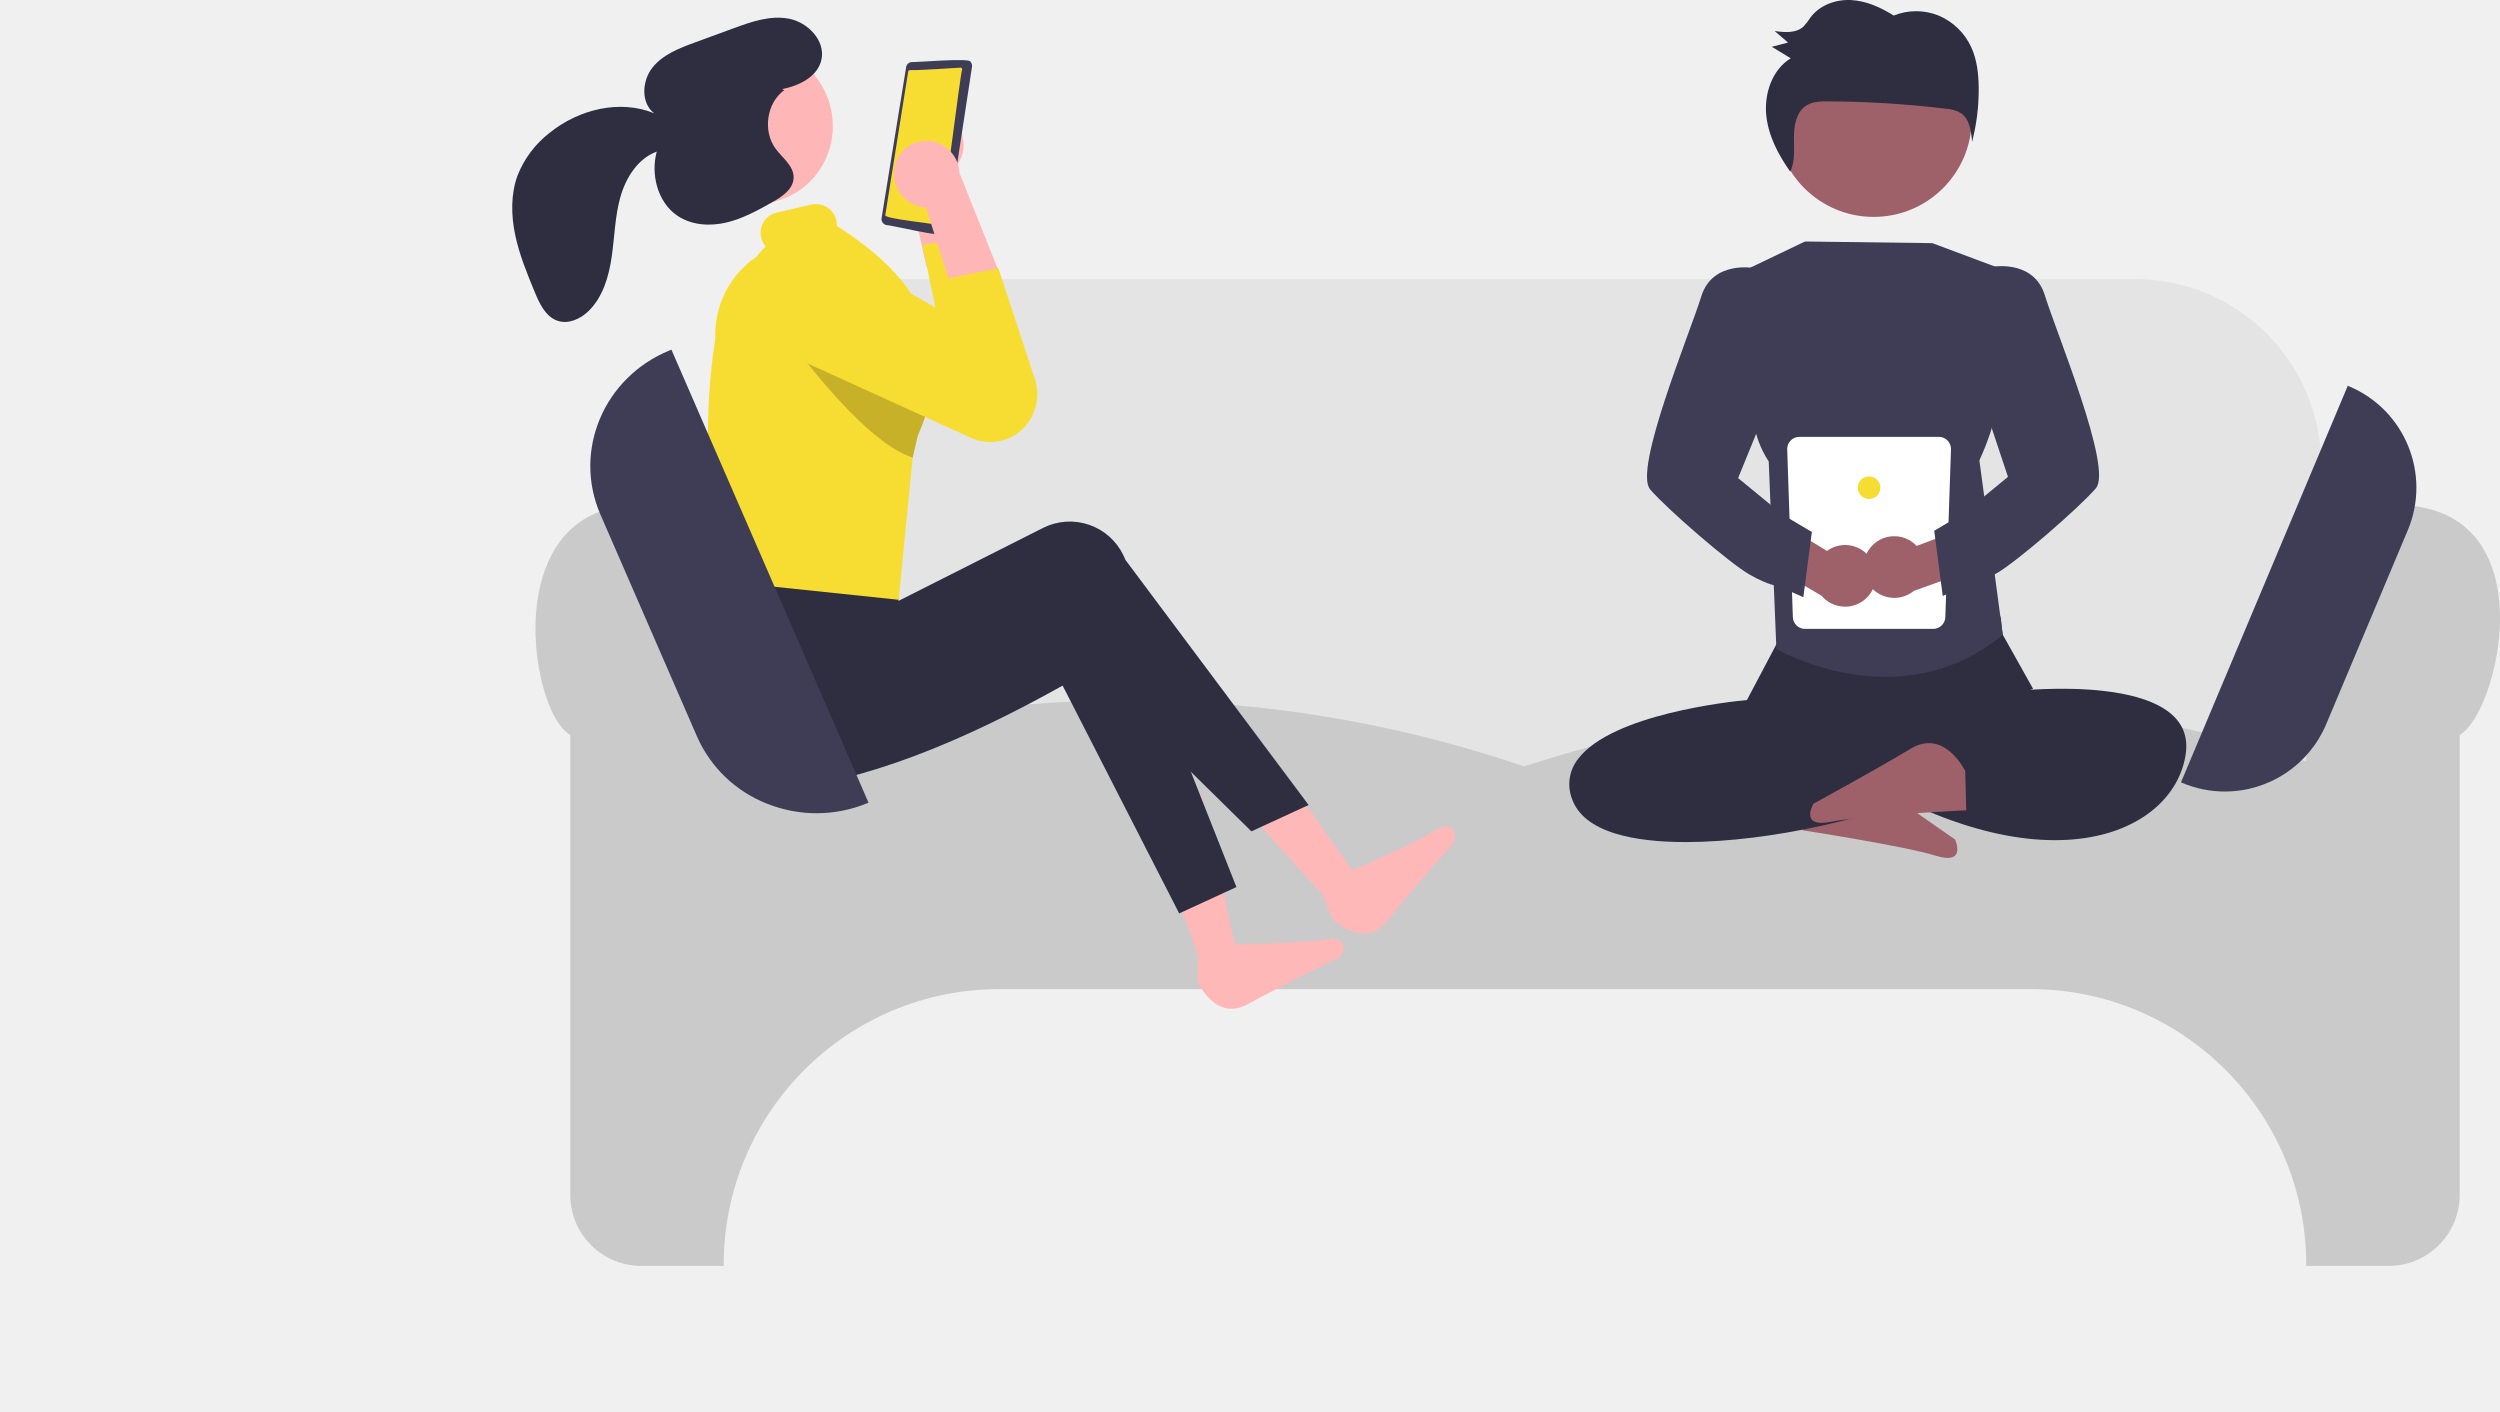
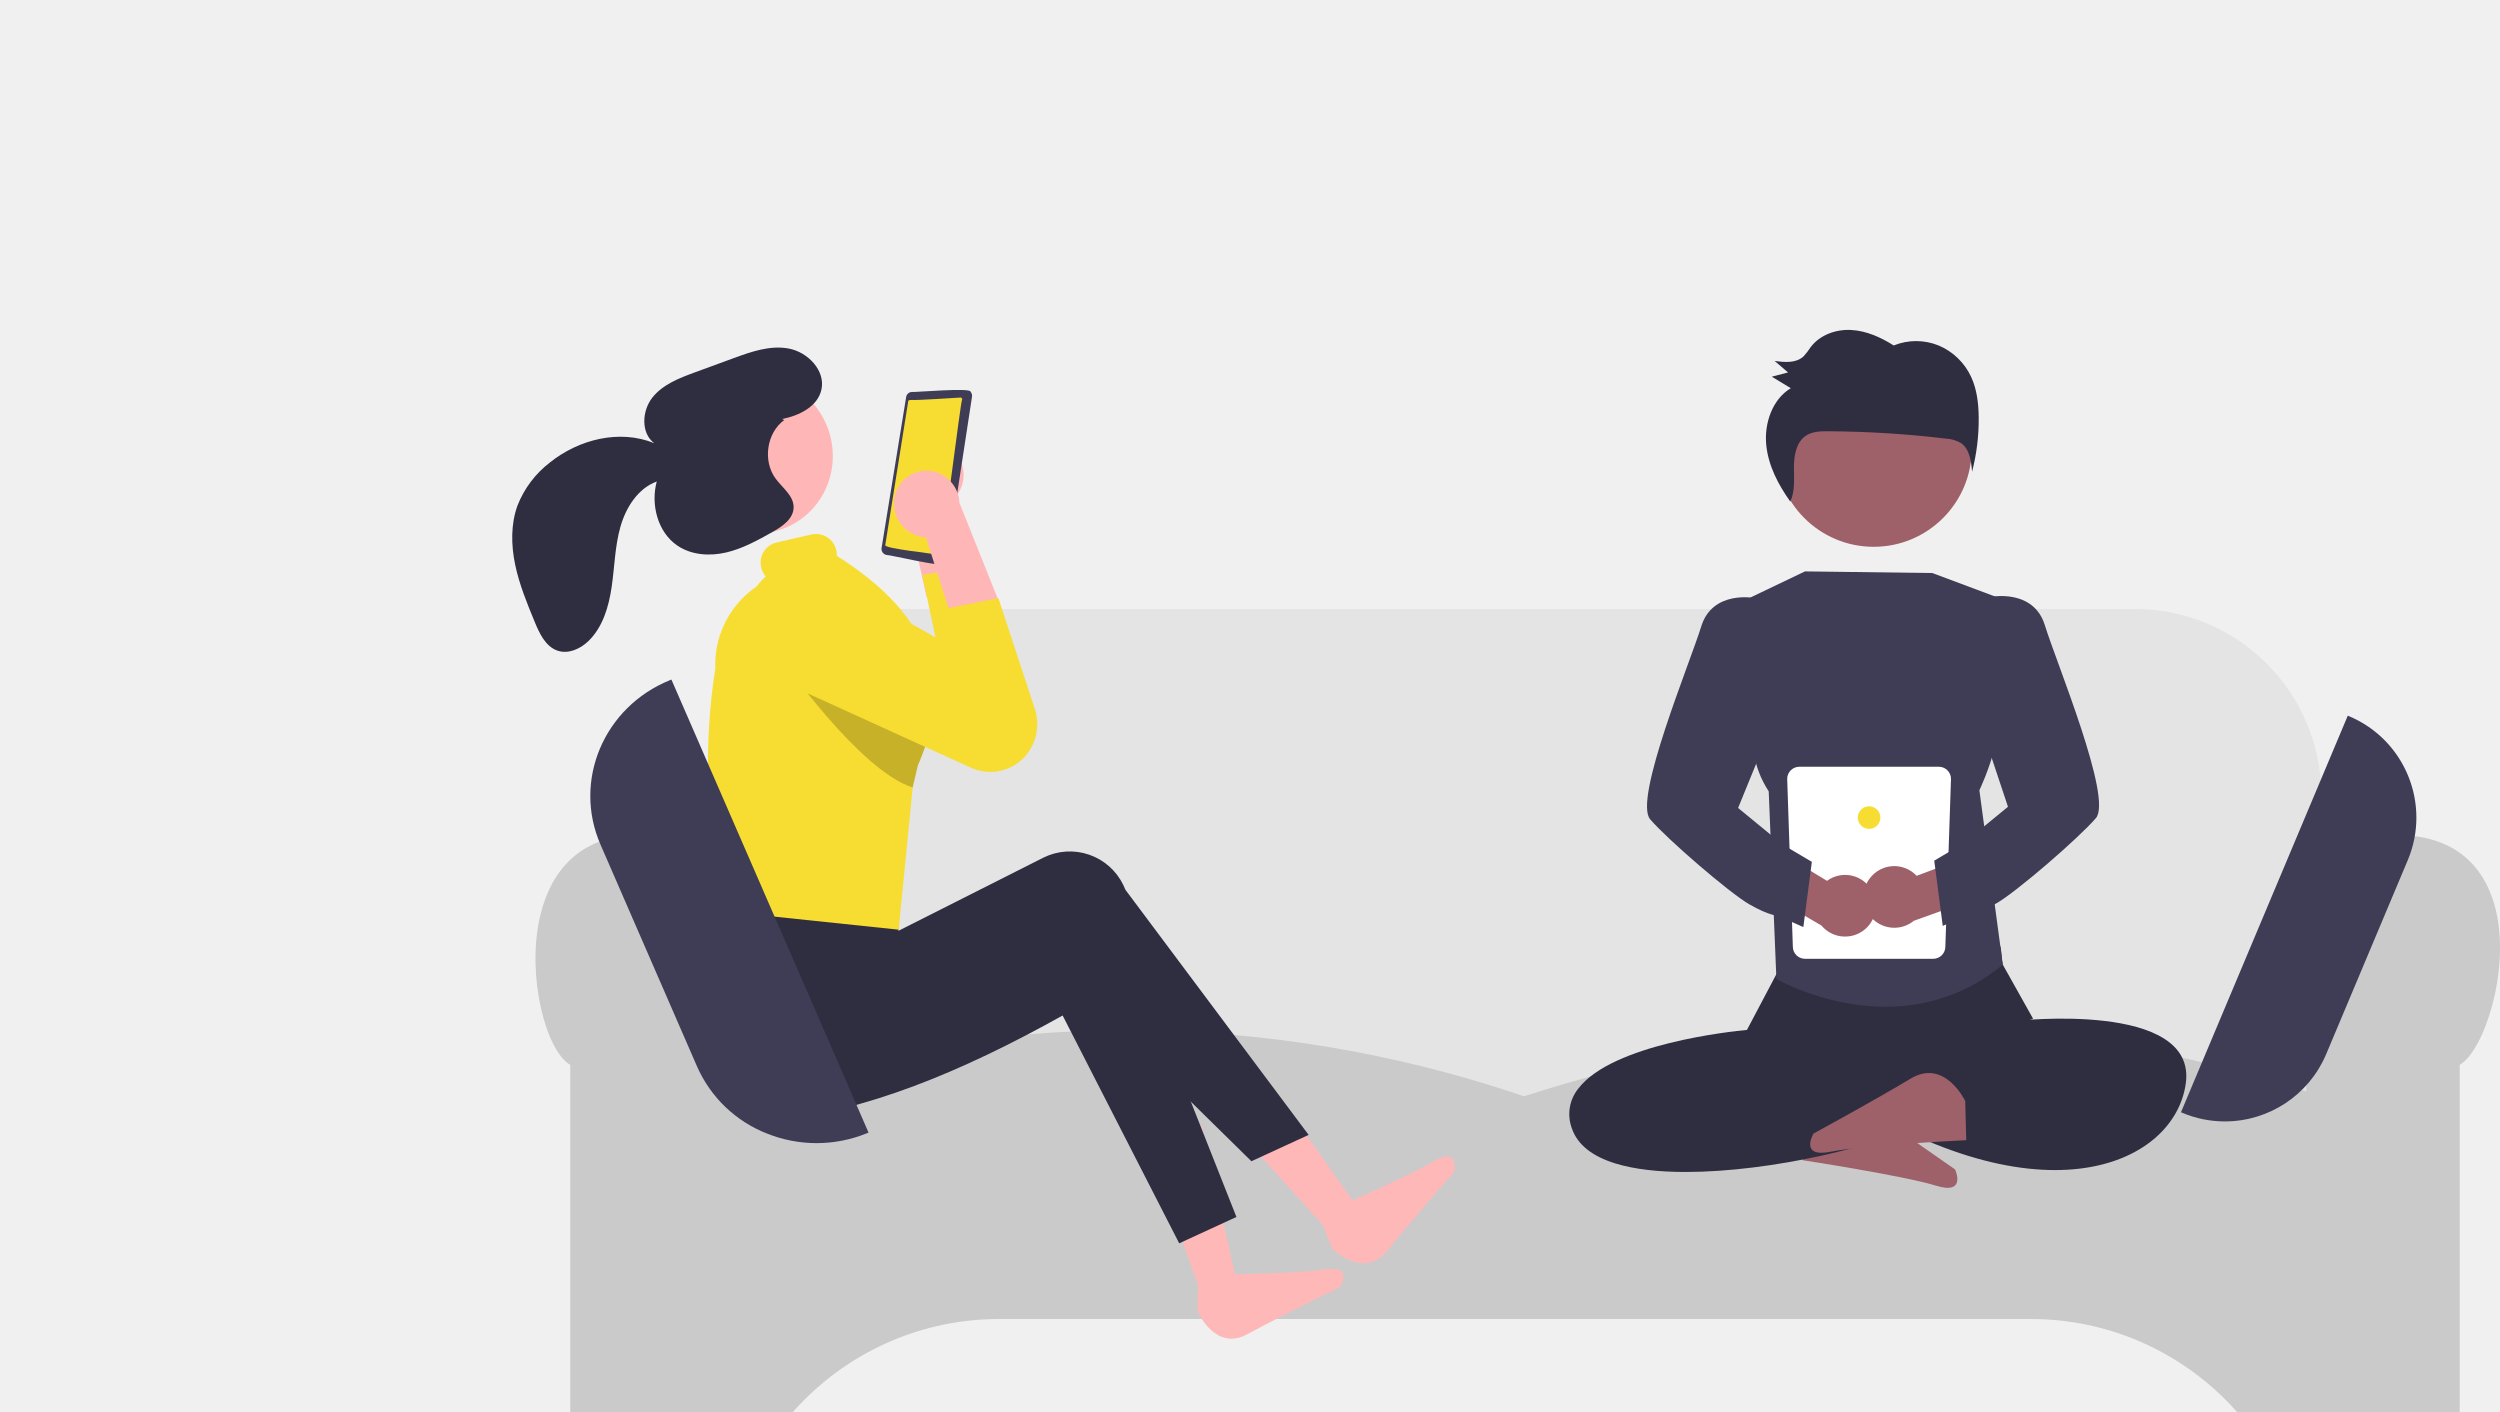
- <svg xmlns="http://www.w3.org/2000/svg" data-name="Layer 1" width="830.942" height="469.301" viewBox="0 0 830.942 469.301">
+ <svg xmlns="http://www.w3.org/2000/svg" data-name="Layer 1" width="830.942" height="469.301" viewBox="0 0 830.942 250">
  <ellipse cx="505.681" cy="417.301" rx="294" ry="52" fill="#f0f0f0" />
  <path d="M963.568,533.15H412.569v-93.543h8.5v-69.626a61.944,61.944,0,0,1,61.874-61.874H894.194a61.944,61.944,0,0,1,61.874,61.874v69.626h7.5Z" transform="translate(-184.5291 -215.3493)" fill="#e4e4e4" />
  <path d="M978.498,636.107h-27.429v-.5a91.604,91.604,0,0,0-91.5-91.5h-343a91.604,91.604,0,0,0-91.5,91.5v.5H397.64a23.597,23.597,0,0,1-23.571-23.571V459.625c-7.965-4.5-14.443-28.94-10.235-48.459,2.641-12.249,10.264-27.042,31.586-27.958,20.756-.893,36.161,18.593,37.538,37.351a40.454,40.454,0,0,1-8.148,27.548h.26v21.814c45.009-14.423,90.081-21.763,133.974-21.814a410.048,410.048,0,0,1,132.029,21.973c88.384-28.587,175.853-29.143,259.996-1.647V448.107h.26a40.454,40.454,0,0,1-8.148-27.548c1.509-20.574,18.339-37.329,37.516-37.351h.064c22.614,0,30.612,13.614,33.34,25.041,4.828,20.222-4.036,46.839-12.031,51.376V612.536A23.597,23.597,0,0,1,978.498,636.107Z" transform="translate(-184.5291 -215.3493)" fill="#cacaca" />
  <polygon points="170.681 274.301 2.681 274.301 2.681 288.801 5.681 288.801 5.681 420.301 22.681 420.301 22.681 288.801 151.681 288.801 151.681 420.301 168.681 420.301 168.681 288.801 170.681 288.801 170.681 274.301" fill="#f0f0f0" />
  <path id="fe9606e2-6ed9-4b58-b7f6-0b1113d06570-812" data-name="Path 164" d="M785.32,478.42s8.247-13.53,18.835-5.53,30.196,21.498,30.196,21.498,4.016,8.634-6.379,5.391-44.328-8.462-44.328-8.462Z" transform="translate(-184.5291 -215.3493)" fill="#9e616a" />
  <path id="ba8287bb-8121-4cbb-9aec-46f53d93c6cc-813" data-name="Path 161" d="M744.806,495.236c-8.874,0-16.997-.85-23.452-2.86-7.672-2.389-12.489-6.252-14.319-11.491a13.529,13.529,0,0,1,2.121-13.413c11.349-14.788,50.734-18.96,56.018-19.453L775.895,427.72c.686-4.844-2.56-8.51,3.048-8.602l66.33-.901c5.507-.116,3.944,3.294,4.887,8.017l10.106,18.04-43.494,18.356,6.576,16.024-.429.249C810.189,486.287,773.582,495.235,744.806,495.236Z" transform="translate(-184.5291 -215.3493)" fill="#2f2e41" />
  <path id="a99fb781-daa8-4c07-84cd-5f59433db129-814" data-name="Path 162" d="M854.244,445.044s60.742-6.951,56.78,20.854-50.178,47.5-120.163,0l7.923-13.902s26.079-1.297,41.925-8.248Z" transform="translate(-184.5291 -215.3493)" fill="#2f2e41" />
  <path d="M848.631,304.33l-21.837-8.167-42.327-.546-18.219,8.714,5.117,29.409s-10.332,17.494,1.044,34.991l2.553,62.343S815.77,454.737,850.215,426.32l-7.785-57.964s13.022-26.893,2.929-36.884Z" transform="translate(-184.5291 -215.3493)" fill="#3f3d56" />
  <path id="bb186b8c-4d24-43a1-9133-0715bc8c62a5-815" data-name="Path 163" d="M837.728,471.664s-6.802-14.312-18.161-7.451-32.26,18.256-32.26,18.256-4.889,8.171,5.786,6.022,44.966-3.826,44.966-3.826Z" transform="translate(-184.5291 -215.3493)" fill="#9e616a" />
  <path d="M827.074,424.379h-42.603a4.043,4.043,0,0,1-4.043-4.043v0l-1.877-55.745a4.043,4.043,0,0,1,4.043-4.043h46.358a4.043,4.043,0,0,1,4.043,4.043v0l-1.877,55.745a4.043,4.043,0,0,1-4.043,4.043Z" transform="translate(-184.5291 -215.3493)" fill="#fff" />
  <circle cx="621.243" cy="162.096" r="3.755" fill="#f7dd32" />
  <path d="M806.945,402.19a10.179,10.179,0,0,0-15.158-3.724l-19.894-12.055L761.619,396.714l28.333,16.629a10.234,10.234,0,0,0,16.993-11.153Z" transform="translate(-184.5291 -215.3493)" fill="#9e616a" />
  <path d="M805.988,397.651a10.179,10.179,0,0,1,15.585-.855l21.781-8.166L851.544,400.656l-30.92,11.1a10.234,10.234,0,0,1-14.636-14.104Z" transform="translate(-184.5291 -215.3493)" fill="#9e616a" />
  <path d="M846.278,304.087s14.141-2.828,17.912,9.427,22.626,57.508,16.969,64.107-26.397,24.511-32.996,28.282-9.427,3.771-9.427,3.771l-8.485,3.771-2.828-21.683,9.676-5.732,14.835-12.18-8.485-25.454Z" transform="translate(-184.5291 -215.3493)" fill="#3f3d56" />
  <path d="M767.889,304.487s-14.141-2.828-17.912,9.427-22.626,57.508-16.969,64.107,26.397,24.511,32.996,28.282,9.427,3.771,9.427,3.771l8.485,3.771,2.828-21.683-9.676-5.732-14.835-12.18,13.67-33.468Z" transform="translate(-184.5291 -215.3493)" fill="#3f3d56" />
  <circle cx="622.769" cy="39.506" r="32.588" fill="#9e616a" />
  <path d="M839.715,231.019a20.793,20.793,0,0,0-10.88-10.511,19.852,19.852,0,0,0-14.884.013c-4.308-2.722-9.095-4.88-14.136-5.147s-10.371,1.603-13.478,5.72a22,22,0,0,1-2.355,3.059c-2.497,2.313-6.292,1.979-9.611,1.506q2.233,1.914,4.467,3.828-2.703.706-5.407,1.412,3.155,1.913,6.309,3.827c-6.105,3.664-8.88,11.663-8.147,18.927.693,6.877,4.014,13.166,7.983,18.756,1.583-3.341,1.242-7.339,1.216-11.103-.027-3.976.676-8.491,3.862-10.714,2.149-1.499,4.913-1.566,7.505-1.552a344.797,344.797,0,0,1,39.114,2.442,11.011,11.011,0,0,1,5.008,1.452c2.871,1.958,3.43,6,3.718,9.546a69.165,69.165,0,0,0,2.208-17.93C842.167,239.922,841.635,235.199,839.715,231.019Z" transform="translate(-184.5291 -215.3493)" fill="#2f2e41" />
  <path id="bfa68224-49dd-4e16-b60b-f2f19785290a-816" data-name="Path 163" d="M582.566,541.488s5.742,13.585,16.585,7.668,30.742-15.663,30.742-15.663,4.878-7.4-5.135-5.835-41.969,1.728-41.969,1.728Z" transform="translate(-184.5291 -215.3493)" fill="#feb8b8" />
  <path d="M501.493,255.582a11.223,11.223,0,0,1,.255,15.673,10.751,10.751,0,0,1-1.346,1.167l11.276,37.588-19.188-6.002-7.766-34.774a11.181,11.181,0,0,1,1.366-13.61A10.76,10.76,0,0,1,501.493,255.582Z" transform="translate(-184.5291 -215.3493)" fill="#ffb6b6" />
  <polygon points="398.438 318.288 410.493 314.039 399.476 264.48 381.683 270.752 398.438 318.288" fill="#feb8b8" />
  <path id="a901ca51-195b-49ea-a48b-b72022f724d3-817" data-name="Path 163" d="M627.332,520.782s10.536,10.321,18.259.68,22.326-26.305,22.326-26.305,1.648-8.708-6.988-3.404-38.058,17.776-38.058,17.776Z" transform="translate(-184.5291 -215.3493)" fill="#feb8b8" />
  <polygon points="440.146 298.034 449.631 289.466 420.358 247.987 406.359 260.634 440.146 298.034" fill="#feb8b8" />
  <path d="M507.845,294.087l2.201,6.693,9.897,30.061a15.932,15.932,0,0,1-9.935,20.236,15.588,15.588,0,0,1-11.168-.569l-55.693-25.346a16.648,16.648,0,0,1-7.33-24.156,15.851,15.851,0,0,1,21.027-5.358l38.606,21.917-4.359-20.786Z" transform="translate(-184.5291 -215.3493)" fill="#f7dd32" />
  <path d="M595.488,510.188,576.467,518.946l-38.743-75.717c-33.214,18.541-65.883,32.245-97.327,35.056a19.773,19.773,0,0,1-21.276-17.829q-.078-.76-.099-1.523c-.26-11.752,1.845-25.186,4.883-39.283l53.492.666,4.364,6.68,48.226-24.347a19.756,19.756,0,0,1,26.518,9.123q.392.787.715,1.605Z" transform="translate(-184.5291 -215.3493)" fill="#2f2e41" />
  <path d="M619.484,482.911l-19.021,8.758-61.354-60.355c-33.214,18.541-65.883,32.245-97.327,35.056A19.773,19.773,0,0,1,420.506,448.541q-.078-.76-.099-1.523c-.26-11.752,1.845-25.186,4.883-39.283l56.602-14.747,1.255,22.094,48.226-24.347a19.756,19.756,0,0,1,26.518,9.123q.392.787.715,1.605Z" transform="translate(-184.5291 -215.3493)" fill="#2f2e41" />
  <ellipse cx="435.68" cy="256.928" rx="25.589" ry="26.159" transform="translate(-245.1567 -55.92898) rotate(-19.41346)" fill="#ffb6b6" />
  <path d="M477.546,287.812a2.053,2.053,0,0,0,1.624,2.342c.674-.148,19.286,4.289,19.324,3.016a1.984,1.984,0,0,0,.802-1.317l8.306-54.288a2.057,2.057,0,0,0-.491-1.673c.26-1.415-18.83.237-19.552.095a1.95,1.95,0,0,0-1.846,1.66Z" transform="translate(-184.5291 -215.3493)" fill="#3f3d56" />
  <path d="M503.757,237.837S487.657,238.875,487.842,238.613c-.403.124-1.404-.167-1.451.513L478.773,286.854c-.627,1.203,17.253,2.922,17.532,3.3,1.483.336,7.441-51.218,8.023-51.677a.559.559,0,0,0-.455-.634A.534.534,0,0,0,503.757,237.837Z" transform="translate(-184.5291 -215.3493)" fill="#f7dd32" />
  <path d="M462.679,290.451a7.094,7.094,0,0,0-.181-1.865,6.938,6.938,0,0,0-8.249-5.249l-11.664,2.694a6.859,6.859,0,0,0-5.047,8.321,7.066,7.066,0,0,0,2.517,3.948,31.418,31.418,0,0,0-17.775,29.601c-3.825,24.51-3.406,51.151,2.787,80.702l58.148,6.1,4.671-47.264,1.707-7.336c.465-1.053.898-2.093,1.287-3.134a55.966,55.966,0,0,0,4.034-18.298,41.795,41.795,0,0,0-1.624-13.287C489.284,311.588,478.161,300.266,462.679,290.451Z" transform="translate(-184.5291 -215.3493)" fill="#f7dd32" />
  <path d="M494.915,338.67a55.974,55.974,0,0,1-4.034,18.298c-.39,1.041-.822,2.081-1.288,3.134l-1.707,7.336c-17.791-5.589-43.83-43.105-43.83-43.105l14.79-8.685Z" transform="translate(-184.5291 -215.3493)" opacity="0.2" style="isolation:isolate" />
  <path d="M481.866,270.978a11.249,11.249,0,0,0,8.642,13.095,10.794,10.794,0,0,0,1.772.209l11.914,37.392L516.66,305.942l-13.225-33.096a11.218,11.218,0,0,0-8.816-10.48A10.735,10.735,0,0,0,481.866,270.978Z" transform="translate(-184.5291 -215.3493)" fill="#ffb6b6" />
  <path d="M497.864,308.205l18.501-3.704,12.1,36.751a16.186,16.186,0,0,1-2.929,15.495h0a15.508,15.508,0,0,1-18.171,4.174l-55.694-25.349a16.722,16.722,0,0,1-8.794-21.246h0a15.858,15.858,0,0,1,20.911-9.019,16.271,16.271,0,0,1,1.582.754l38.6,21.917Z" transform="translate(-184.5291 -215.3493)" fill="#f7dd32" />
  <path d="M446.816,221.573c-6.226-1.217-12.505.989-18.428,3.161q-6.436,2.361-12.873,4.722c-5.208,1.91-10.679,4.005-14.148,8.378s-3.894,11.782.607,15.168c-11.491-4.69-25.032-1.298-34.65,6.403a33.362,33.362,0,0,0-10.794,14.334c-2.26,6.223-2.131,13.165-.76,19.701s3.928,12.758,6.471,18.935c1.599,3.884,3.62,8.188,7.528,9.565,3.606,1.27,7.603-.522,10.339-3.166,4.771-4.611,6.781-11.457,7.74-18.113.96-6.656,1.072-13.489,2.915-19.938,1.843-6.449,5.846-12.71,12.054-14.981-2.072,7.643.303,16.852,6.85,21.297,4.708,3.196,10.815,3.565,16.278,2.28,5.463-1.285,10.44-4.056,15.339-6.797,3.317-1.856,7.077-4.442,7.026-8.316-.05-3.799-3.717-6.361-5.976-9.417-4.361-5.898-2.982-15.271,2.865-19.476l-.716-.337c5.669-1.133,11.883-4.125,13.089-9.872C458.888,228.828,453.042,222.79,446.816,221.573Z" transform="translate(-184.5291 -215.3493)" fill="#2f2e41" />
  <path d="M455.945,485.651a44.373,44.373,0,0,1-16.294-3.11,42.188,42.188,0,0,1-23.471-22.442l-32.073-73.708c-9.221-21.192,1.113-45.685,23.038-54.599l.545-.221,65.521,150.575-.545.221A44.361,44.361,0,0,1,455.945,485.651Z" transform="translate(-184.5291 -215.3493)" fill="#3f3d56" />
  <path d="M923.999,478.435a36.295,36.295,0,0,1-14.102-2.855l-.461-.194,55.441-131.815.461.194a36.542,36.542,0,0,1,19.494,47.796l-27.139,64.525A36.558,36.558,0,0,1,923.999,478.435Z" transform="translate(-184.5291 -215.3493)" fill="#3f3d56" />
  <path d="M184.546,437.427a1.499,1.499,0,0,1,.656-1.028L237.975,401.56a3.954,3.954,0,0,1-1.894-1.659h-0a4.012,4.012,0,0,1,1.464-5.464l4.33-2.5a4.011,4.011,0,0,1,5.464,1.464,3.939,3.939,0,0,1,.507,1.643l38.094-25.148a23.059,23.059,0,0,1,14.271-13.156V345.651h14v11.088a23.007,23.007,0,0,1,16,21.912v3h-14a9,9,0,0,1-18,0h-14v-3a23.123,23.123,0,0,1,.405-4.286l-96.369,63.62,40.031,48.67c.311-.001.62-.004.933-.004,3.194,0,6.289.075,9.237.206a3.957,3.957,0,0,1-.229-1.544,4.012,4.012,0,0,1,4.203-3.786l4.993.26a4.012,4.012,0,0,1,3.787,4.203,3.932,3.932,0,0,1-.542,1.772c8.829.938,14.551,2.232,14.551,2.89,0,1.078-15.363.052-34.592.002a1.495,1.495,0,0,1-2.566.45l-.371-.45c-19.172.053-34.471,1.073-34.471-.003,0-1.015,13.602-3.538,31.226-3.943l-39.566-48.104A1.501,1.501,0,0,1,184.546,437.427Z" transform="translate(-184.5291 -215.3493)" fill="#f0f0f0" />
  <path d="M320.377,487.001V418.615c0-2.03,3.14-3.682,7-3.682s7,1.652,7,3.682v68.385c0,2.03-3.14,3.682-7,3.682S320.377,489.031,320.377,487.001Z" transform="translate(-184.5291 -215.3493)" fill="#f0f0f0" />
  <path d="M303.627,487.001V418.615c0-2.03,3.14-3.682,7-3.682s7,1.652,7,3.682v68.385c0,2.03-3.14,3.682-7,3.682S303.627,489.031,303.627,487.001Z" transform="translate(-184.5291 -215.3493)" fill="#f0f0f0" />
  <path d="M286.877,487.001V418.615c0-2.03,3.14-3.682,7-3.682s7,1.652,7,3.682v68.385c0,2.03-3.14,3.682-7,3.682S286.877,489.031,286.877,487.001Z" transform="translate(-184.5291 -215.3493)" fill="#f0f0f0" />
</svg>
